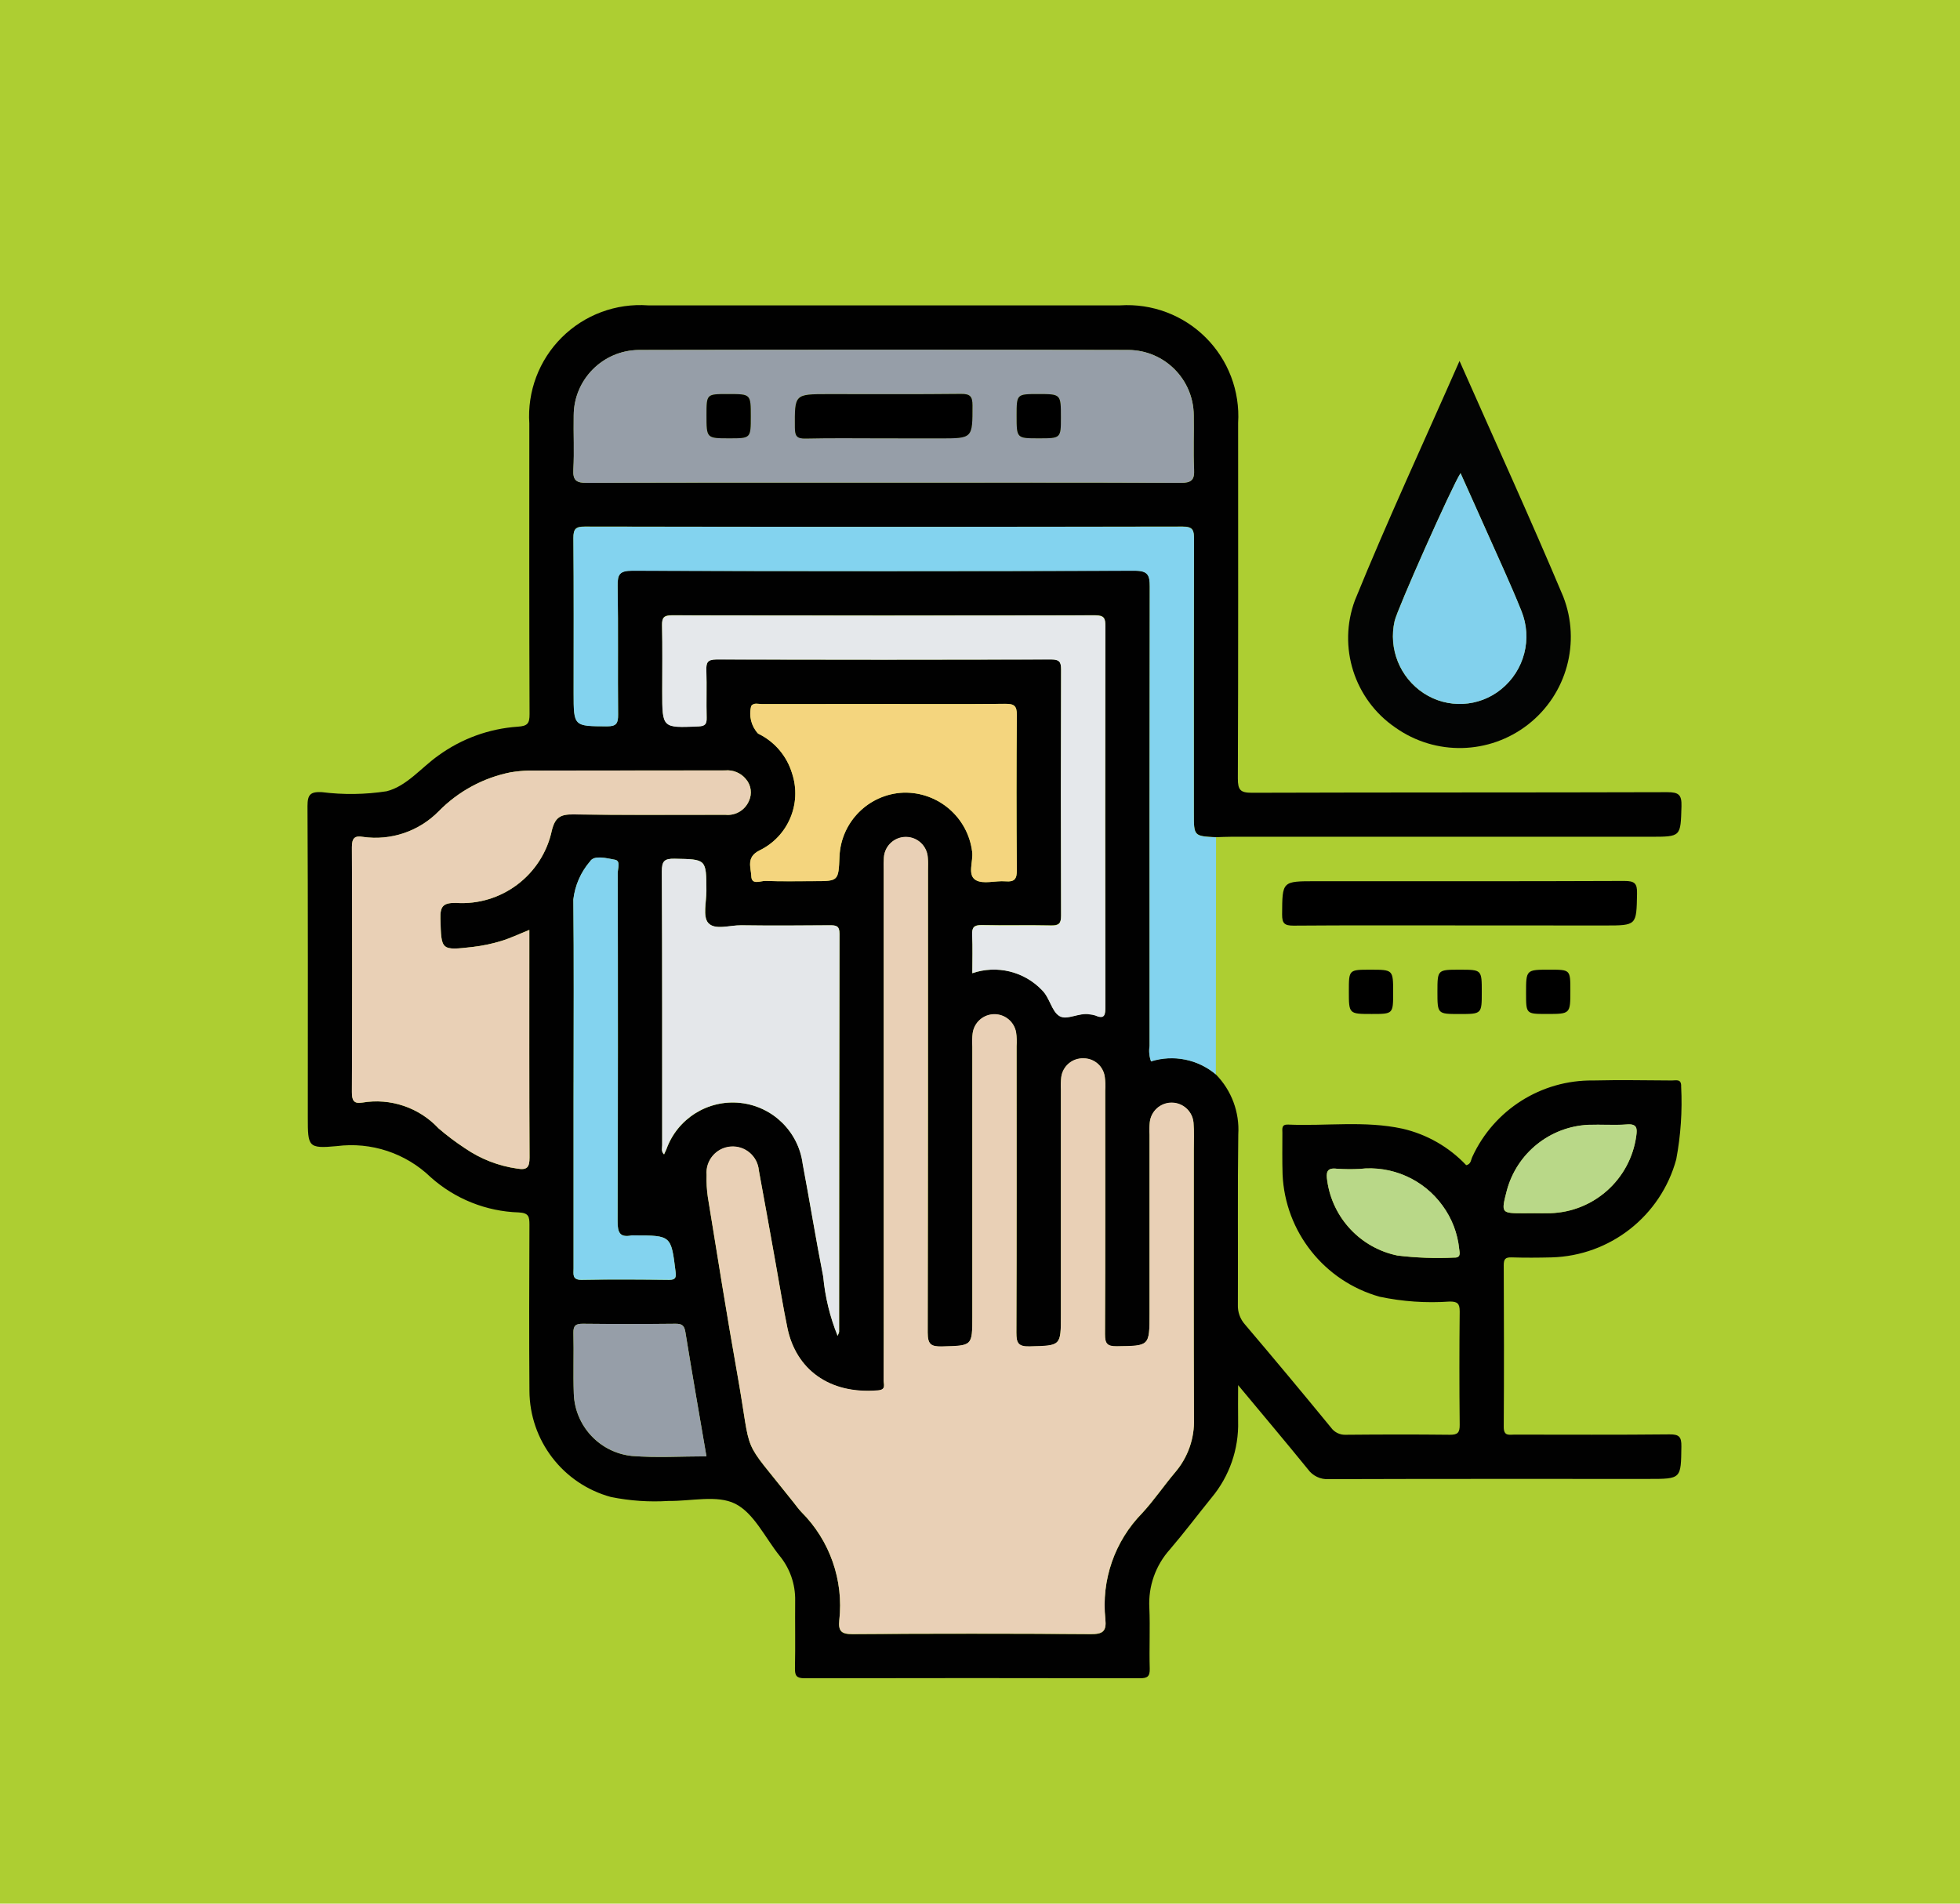
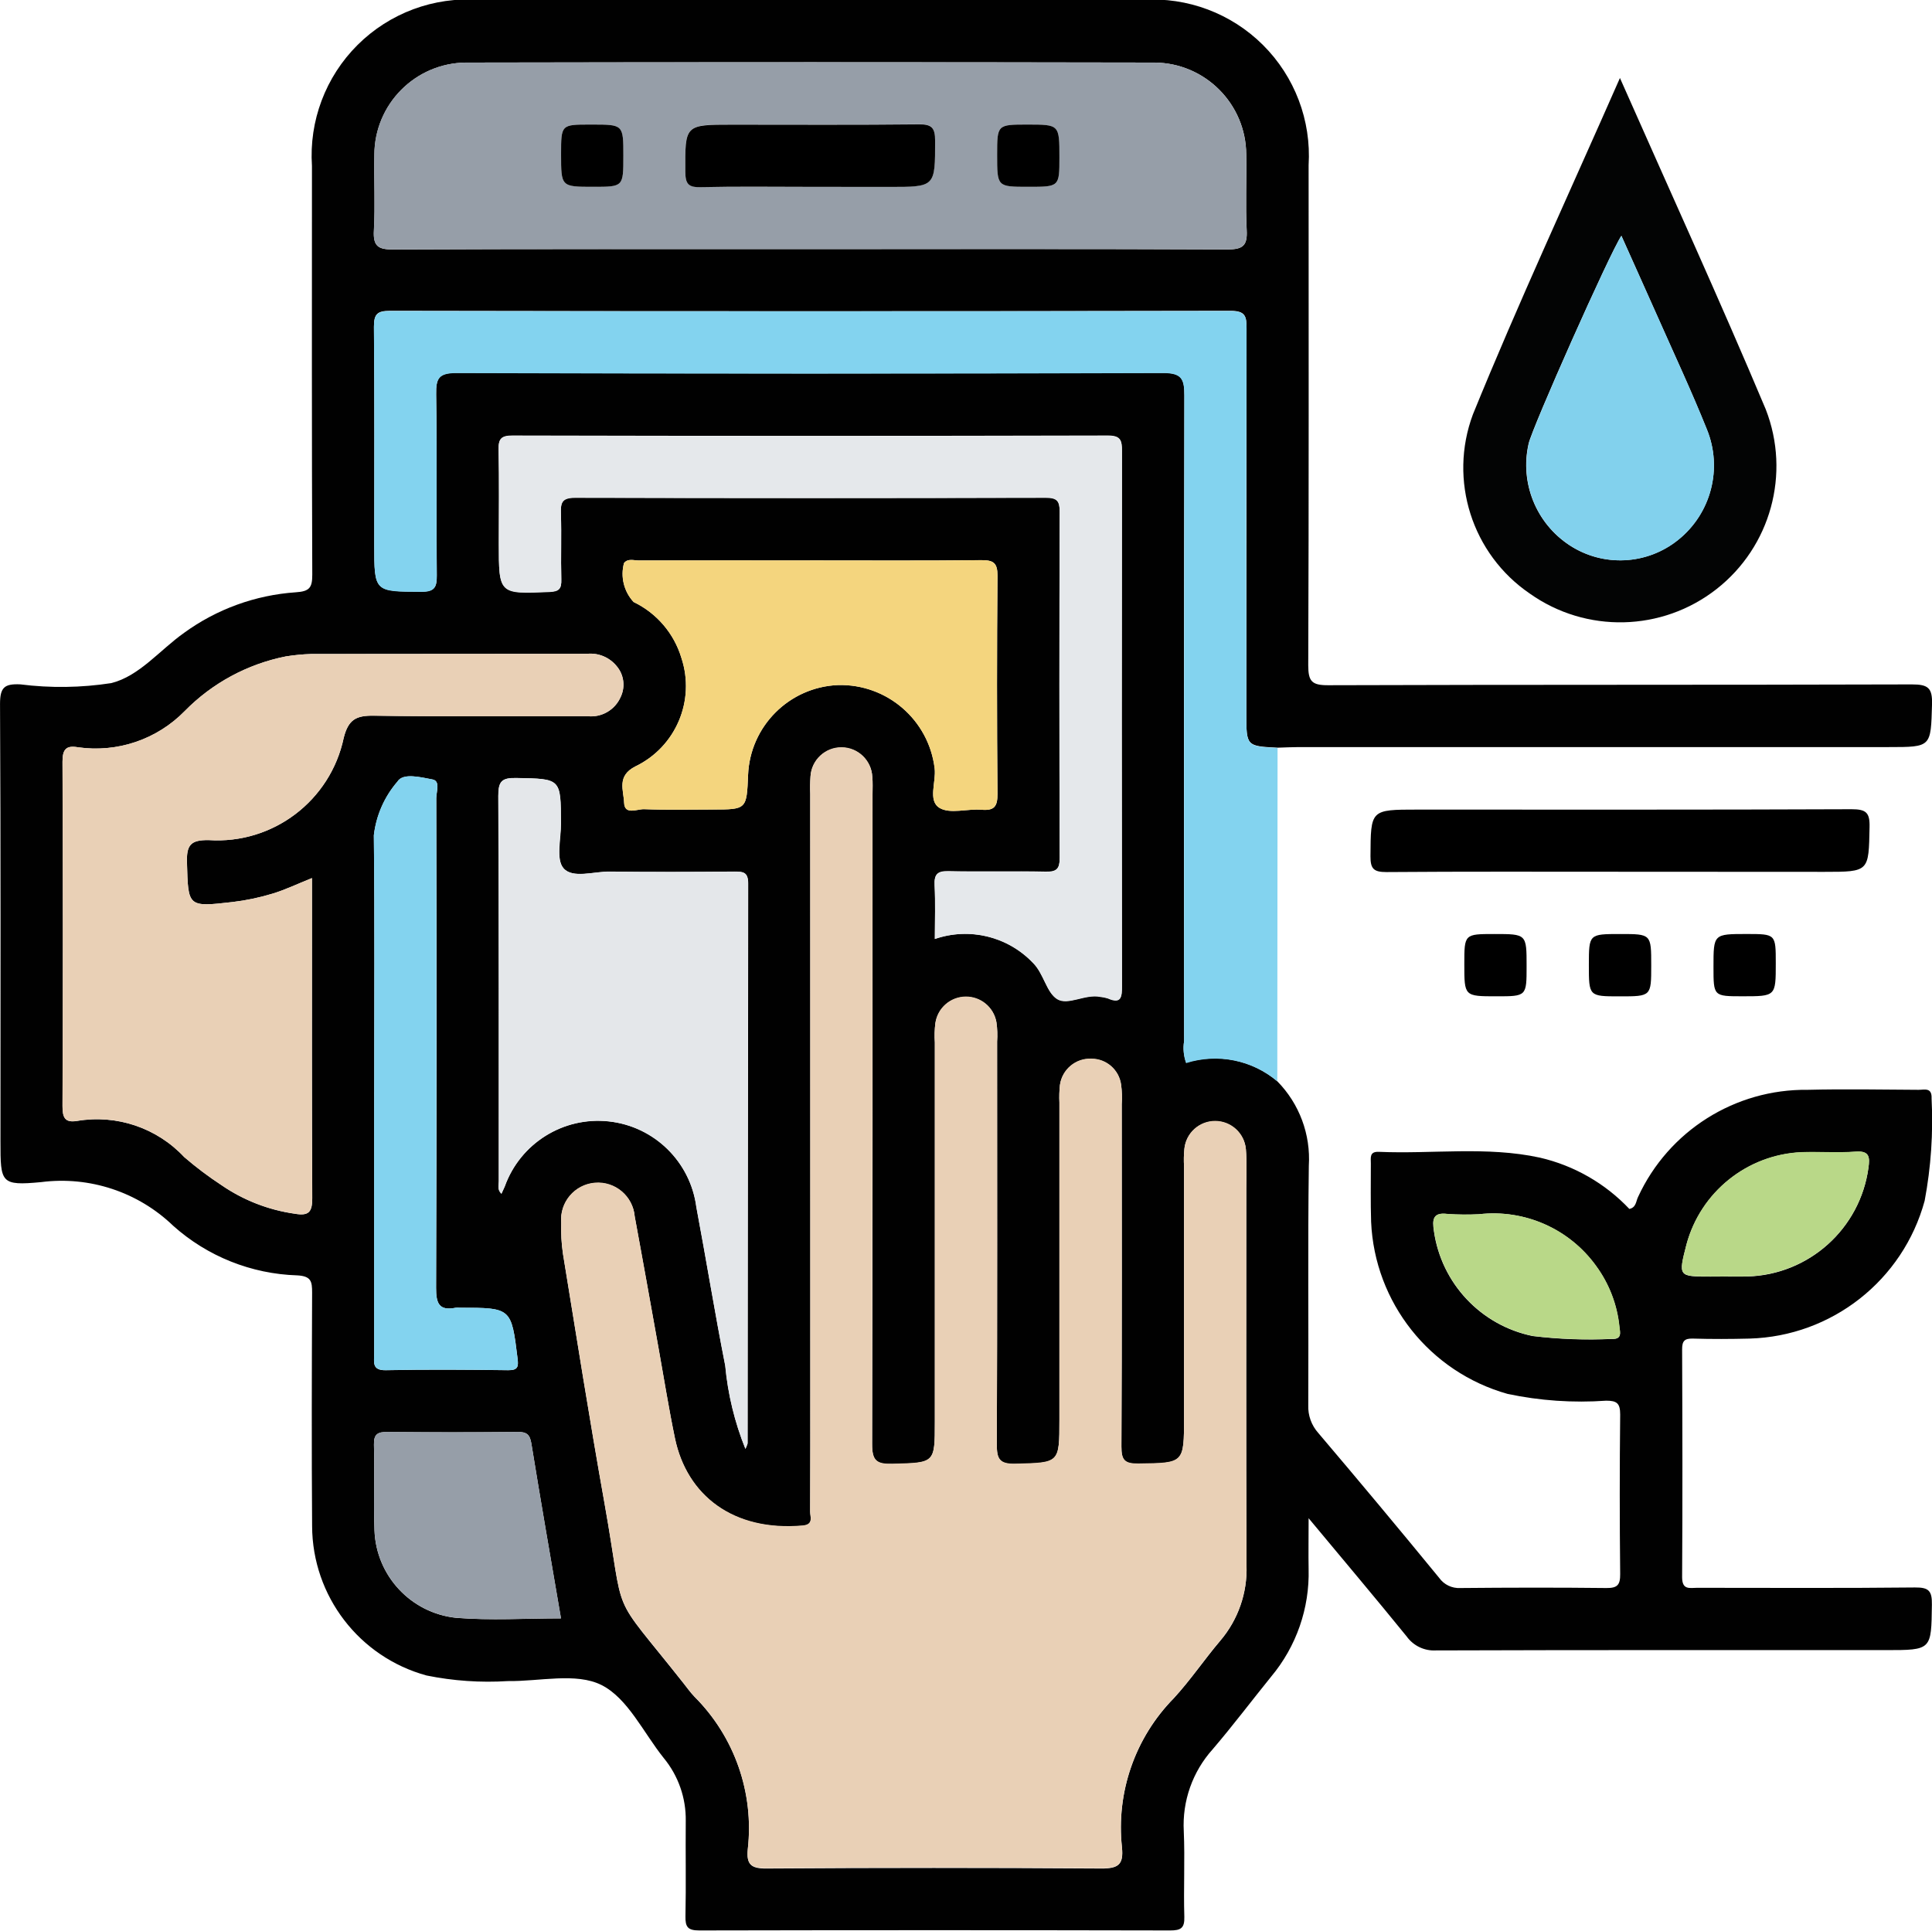
- <svg xmlns="http://www.w3.org/2000/svg" width="105" height="102" viewBox="0 0 105 102">
-   <g transform="translate(-180 -3291)">
-     <rect width="105" height="102" transform="translate(180 3291)" fill="#adce32" />
-     <g transform="translate(-652.056 3067.375)">
-       <path d="M897.192,281.194a4.216,4.216,0,0,1,1.2,3.22c-.041,3.039-.006,6.079-.021,9.118a1.5,1.5,0,0,0,.382,1.062q2.327,2.74,4.605,5.52a.924.924,0,0,0,.806.387c1.854-.017,3.708-.021,5.561,0,.422.005.533-.116.529-.532q-.032-3.039,0-6.079c0-.425-.122-.528-.535-.527a13.532,13.532,0,0,1-3.754-.258,7.136,7.136,0,0,1-5.2-6.559c-.023-.741-.01-1.483-.01-2.224,0-.214-.06-.457.305-.441,2.045.089,4.107-.22,6.134.221a6.8,6.8,0,0,1,3.41,1.955c.265-.056.251-.3.333-.46a7.022,7.022,0,0,1,6.462-4.079c1.408-.034,2.818-.008,4.227,0,.228,0,.509-.1.492.329a16.529,16.529,0,0,1-.264,3.9,7.126,7.126,0,0,1-6.675,5.25c-.716.018-1.434.022-2.15,0-.327-.01-.417.094-.415.417.012,2.891.018,5.783,0,8.674,0,.5.29.405.571.405,2.768,0,5.537.017,8.305-.013.529-.006.647.138.64.651-.024,1.736,0,1.736-1.765,1.736-5.71,0-11.42-.007-17.13.012a1.281,1.281,0,0,1-1.115-.533c-1.19-1.466-2.408-2.908-3.736-4.505,0,.771-.01,1.353,0,1.935a6.138,6.138,0,0,1-1.426,4.1c-.746.921-1.46,1.87-2.23,2.77a4.318,4.318,0,0,0-1.1,3.122c.047,1.085-.012,2.175.021,3.261.013.435-.136.52-.541.519q-8.973-.019-17.946,0c-.435,0-.527-.137-.519-.541.025-1.21,0-2.422.011-3.633a3.675,3.675,0,0,0-.837-2.393c-.773-.963-1.37-2.28-2.374-2.784-.971-.486-2.363-.133-3.57-.15a11.808,11.808,0,0,1-3.094-.213,5.922,5.922,0,0,1-4.36-5.69c-.022-2.965-.012-5.931,0-8.9,0-.426-.035-.626-.567-.656a7.429,7.429,0,0,1-4.724-1.888,6.125,6.125,0,0,0-5.035-1.665c-1.537.144-1.547.029-1.547-1.538,0-5.56.013-11.12-.017-16.68,0-.634.167-.775.77-.748a12.453,12.453,0,0,0,3.47-.048c1.07-.267,1.848-1.261,2.771-1.914a8.191,8.191,0,0,1,4.256-1.546c.523-.034.631-.173.629-.675-.02-5.189-.014-10.379-.012-15.568a5.949,5.949,0,0,1,6.362-6.331q12.644,0,25.288,0a5.946,5.946,0,0,1,6.321,6.3c0,6.351.011,12.7-.014,19.053,0,.61.132.764.755.762,7.416-.025,14.832-.008,22.247-.031.611,0,.781.132.763.756-.048,1.631-.015,1.632-1.649,1.632h-22.47c-.271,0-.543.015-.814.023-1.19-.061-1.19-.061-1.19-1.286q0-7.337.008-14.674c0-.459-.027-.687-.607-.686q-16.013.03-32.026,0c-.481,0-.616.119-.612.607.024,2.767.012,5.534.012,8.3,0,1.808,0,1.785,1.789,1.793.511,0,.6-.169.593-.627-.021-2.3.013-4.6-.024-6.892-.01-.617.1-.82.783-.818q13.455.043,26.91,0c.717,0,.815.23.813.86q-.029,12.3-.01,24.6a1.649,1.649,0,0,0,.078.826A3.68,3.68,0,0,1,897.192,281.194ZM879.4,283.65V292.7c0,1.631,0,3.262-.006,4.893,0,.207.143.5-.286.537-2.651.232-4.413-1.154-4.866-3.333-.236-1.135-.417-2.281-.623-3.423-.3-1.675-.6-3.352-.909-5.025a1.4,1.4,0,0,0-2.8.239,6.657,6.657,0,0,0,.066,1.18c.516,3.166,1.017,6.335,1.58,9.493.832,4.667.11,3.2,3.007,6.864.138.175.268.357.421.518a7.086,7.086,0,0,1,2.034,5.816c-.056.57.116.735.709.73q6.378-.042,12.756,0c.657.005.856-.154.79-.8a7.033,7.033,0,0,1,1.977-5.688c.634-.689,1.162-1.475,1.769-2.19a4.2,4.2,0,0,0,1-2.861c-.02-4.794-.009-9.589-.009-14.383,0-.494.027-.991-.016-1.482a1.177,1.177,0,0,0-2.343-.013,4.176,4.176,0,0,0-.013.666q0,4.782,0,9.564c0,1.766,0,1.743-1.742,1.766-.526.007-.647-.137-.644-.652.022-4.35.013-8.7.012-13.049a3.6,3.6,0,0,0-.024-.739,1.143,1.143,0,0,0-1.13-.987,1.161,1.161,0,0,0-1.2,1,4.211,4.211,0,0,0-.02.666q0,6.043,0,12.085c0,1.673,0,1.64-1.678,1.683-.612.016-.709-.19-.707-.74.02-5.116.012-10.231.011-15.347a3.433,3.433,0,0,0-.026-.739,1.178,1.178,0,0,0-2.325.031,3.783,3.783,0,0,0-.021.739q0,7.229,0,14.458c0,1.584,0,1.554-1.615,1.6-.6.015-.776-.111-.775-.749.025-8.254.017-16.509.016-24.763,0-.222.013-.446-.009-.667a1.179,1.179,0,0,0-2.354-.02,6.224,6.224,0,0,0-.01.667Q879.4,276.941,879.4,283.65Zm-.033-34.167c5.311,0,10.622-.01,15.933.014.585,0,.756-.15.726-.73-.05-.961,0-1.926-.018-2.889a3.519,3.519,0,0,0-3.495-3.5q-13.117-.026-26.234,0a3.521,3.521,0,0,0-3.487,3.51c-.019.963.035,1.929-.018,2.889-.034.6.165.725.734.722C868.791,249.475,874.077,249.484,879.364,249.484Zm-18.953,23.967c-.557.223-1.02.448-1.506.594a8.714,8.714,0,0,1-1.518.318c-1.722.2-1.691.183-1.738-1.512-.018-.657.137-.856.828-.847a4.923,4.923,0,0,0,5.145-3.9c.176-.695.472-.851,1.145-.841,2.717.042,5.435.014,8.153.02a1.231,1.231,0,0,0,1.253-.735,1.089,1.089,0,0,0-.16-1.181,1.287,1.287,0,0,0-1.115-.462c-3.508.006-7.017,0-10.525.008a7.562,7.562,0,0,0-.956.092,7.429,7.429,0,0,0-3.851,2.081,4.742,4.742,0,0,1-4.077,1.382c-.44-.076-.584.075-.582.551q.031,6.557,0,13.115c0,.441.086.651.561.571a4.545,4.545,0,0,1,4.075,1.377,13.413,13.413,0,0,0,1.418,1.069,6.547,6.547,0,0,0,2.8,1.091c.533.093.663-.071.661-.594-.02-3.754-.011-7.509-.011-11.263Zm23.733,2.32a3.566,3.566,0,0,1,3.734.9c.415.409.509,1.125.924,1.382s1.067-.2,1.638-.086a1.5,1.5,0,0,1,.289.058c.52.226.541-.055.541-.47q-.013-10.188,0-20.375c0-.418-.05-.593-.545-.592q-11.34.028-22.679,0c-.427,0-.535.125-.525.536.026,1.185.009,2.371.009,3.556,0,1.954,0,1.941,1.937,1.859.367-.016.452-.127.443-.469-.022-.839.012-1.68-.015-2.519-.014-.414.042-.6.542-.6q8.968.031,17.936,0c.425,0,.527.124.525.535q-.021,6.594,0,13.188c0,.418-.111.54-.531.531-1.235-.027-2.471.008-3.705-.02-.422-.009-.55.115-.529.533C884.169,274.395,884.144,275.06,884.144,275.771ZM876.927,295.2a1.384,1.384,0,0,0,.085-.205q.007-10.666.022-21.333c0-.438-.187-.46-.527-.457-1.581.013-3.161.02-4.742,0-.607-.008-1.413.278-1.764-.126-.3-.343-.093-1.127-.1-1.715-.005-1.719,0-1.693-1.7-1.725-.552-.011-.688.126-.685.683.025,4.889.013,9.778.018,14.667,0,.15-.073.327.1.492.052-.115.091-.2.127-.28a3.777,3.777,0,0,1,7.3.788c.376,2.011.7,4.031,1.1,6.039A11.233,11.233,0,0,0,876.927,295.2Zm2.457-33.852q-3.262,0-6.525,0c-.188,0-.412-.087-.557.1a1.578,1.578,0,0,0,.366,1.483,3.471,3.471,0,0,1,1.822,2.135,3.4,3.4,0,0,1-1.752,4.128c-.724.364-.449.916-.432,1.385.017.485.5.236.762.246.864.034,1.73.012,2.595.012,1.312,0,1.312,0,1.366-1.316a3.576,3.576,0,0,1,3.43-3.426,3.612,3.612,0,0,1,3.678,3.173c.063.519-.268,1.233.186,1.508.4.242,1.06.024,1.6.07.492.042.612-.13.608-.61q-.034-4.151,0-8.3c0-.5-.154-.6-.621-.6C883.734,261.36,881.559,261.347,879.384,261.347Zm-16.6,20.244v1.037q0,4.48,0,8.96c0,.312-.089.625.446.613,1.554-.033,3.111-.021,4.666,0,.36,0,.39-.132.352-.439-.239-1.939-.233-1.94-2.208-1.94a.768.768,0,0,0-.148,0c-.637.125-.751-.163-.749-.759q.035-9.329.007-18.66c0-.244.166-.654-.146-.711-.44-.08-1.121-.263-1.332.081a3.8,3.8,0,0,0-.9,2.046C862.806,275.075,862.785,278.333,862.785,281.591Zm7.115,20.066c-.383-2.247-.769-4.455-1.128-6.666-.056-.342-.18-.44-.519-.437q-2.483.025-4.965,0c-.374,0-.522.083-.512.489.028,1.086-.018,2.174.02,3.259a3.477,3.477,0,0,0,3.107,3.334C867.224,301.743,868.56,301.658,869.9,301.658Zm44.312-13.026v0c.3,0,.593.007.89,0a4.791,4.791,0,0,0,4.611-4.138c.053-.39.055-.658-.488-.617-.688.052-1.384,0-2.075.021a4.76,4.76,0,0,0-4.369,3.514c-.314,1.223-.314,1.223.912,1.223Zm-9.332-2.373a10.262,10.262,0,0,1-1.2-.008c-.571-.076-.587.217-.522.649a4.768,4.768,0,0,0,3.762,4,18.046,18.046,0,0,0,3.03.11c.379.017.3-.252.275-.456a4.724,4.724,0,0,0-.889-2.323A4.819,4.819,0,0,0,904.88,286.258Z" transform="translate(0)" fill="#010101" />
-       <path d="M930.883,309.218a3.68,3.68,0,0,0-3.473-.693,1.649,1.649,0,0,1-.078-.826q-.006-12.3.01-24.605c0-.63-.1-.862-.813-.86q-13.455.044-26.91,0c-.685,0-.793.2-.783.818.037,2.3,0,4.595.024,6.892,0,.458-.082.63-.593.627-1.789-.009-1.789.014-1.789-1.793,0-2.767.013-5.534-.012-8.3,0-.487.131-.608.612-.607q16.013.02,32.026,0c.58,0,.609.227.607.686q-.021,7.337-.008,14.674c0,1.225,0,1.225,1.19,1.286Q930.887,302.866,930.883,309.218Z" transform="translate(-33.692 -28.025)" fill="#83d3ef" />
-       <path d="M1042.041,250c1.919,4.34,3.8,8.453,5.555,12.624a5.954,5.954,0,0,1-8.988,7.022,5.808,5.808,0,0,1-2.169-6.827C1038.169,258.569,1040.106,254.4,1042.041,250Zm.054,6.014c-.439.65-3.4,7.308-3.534,7.92a3.655,3.655,0,0,0,1.558,3.868,3.519,3.519,0,0,0,4.143-.208,3.636,3.636,0,0,0,1.089-4.211c-.577-1.438-1.235-2.844-1.863-4.262C1043.035,258.1,1042.572,257.077,1042.1,256.017Z" transform="translate(-131.796 -7.035)" fill="#030404" />
-       <path d="M1033.746,346.125c-2.966,0-5.932-.011-8.9.012-.481,0-.612-.118-.609-.6.011-1.779-.009-1.78,1.794-1.78,5.511,0,11.023.009,16.534-.014.551,0,.7.123.686.681-.034,1.7-.007,1.705-1.723,1.705Z" transform="translate(-123.496 -72.916)" />
-       <path d="M1038.636,360.976c0,1.151,0,1.151-1.148,1.151-1.225,0-1.225,0-1.225-1.222,0-1.151,0-1.151,1.148-1.151C1038.636,359.754,1038.636,359.754,1038.636,360.976Z" transform="translate(-131.947 -84.172)" />
-       <path d="M1053.433,359.754c1.176,0,1.176,0,1.176,1.2,0,1.175,0,1.175-1.2,1.175-1.176,0-1.176,0-1.176-1.2C1052.235,359.754,1052.235,359.754,1053.433,359.754Z" transform="translate(-143.172 -84.172)" />
-       <path d="M1070.581,360.872c0,1.254,0,1.254-1.267,1.254-1.106,0-1.106,0-1.106-1.119,0-1.254,0-1.254,1.267-1.254C1070.581,359.754,1070.581,359.754,1070.581,360.872Z" transform="translate(-154.399 -84.172)" />
-       <path d="M929.963,351q0-6.71,0-13.419a6.24,6.24,0,0,1,.01-.667,1.179,1.179,0,0,1,2.354.02c.022.221.009.445.009.667q0,12.382-.016,24.763c0,.638.177.765.775.749,1.615-.042,1.615-.013,1.615-1.6q0-7.229,0-14.458a3.783,3.783,0,0,1,.021-.739,1.178,1.178,0,0,1,2.325-.031,3.433,3.433,0,0,1,.026.739c0,5.116.009,10.231-.011,15.347,0,.549.095.756.707.74,1.677-.043,1.678-.011,1.678-1.683q0-6.043,0-12.085a4.218,4.218,0,0,1,.02-.666,1.161,1.161,0,0,1,1.2-1,1.143,1.143,0,0,1,1.13.987,3.6,3.6,0,0,1,.024.739c0,4.35.01,8.7-.012,13.049,0,.515.118.659.644.652,1.742-.023,1.742,0,1.742-1.766q0-4.782,0-9.564a4.177,4.177,0,0,1,.013-.666,1.177,1.177,0,0,1,2.343.013c.042.491.015.988.015,1.482,0,4.794-.011,9.589.009,14.383a4.2,4.2,0,0,1-1,2.861c-.607.716-1.135,1.5-1.769,2.19a7.034,7.034,0,0,0-1.977,5.688c.066.65-.133.809-.79.8q-6.378-.052-12.756,0c-.593,0-.766-.16-.709-.73a7.086,7.086,0,0,0-2.034-5.816c-.153-.16-.283-.343-.421-.518-2.9-3.669-2.175-2.2-3.007-6.864-.563-3.158-1.064-6.327-1.58-9.493a6.657,6.657,0,0,1-.066-1.18,1.4,1.4,0,0,1,2.8-.239c.312,1.673.607,3.35.909,5.025.206,1.141.387,2.288.623,3.423.454,2.179,2.215,3.565,4.866,3.333.429-.037.284-.33.286-.537.01-1.631.006-3.262.006-4.893Z" transform="translate(-50.566 -67.349)" fill="#e9d0b6" />
-       <path d="M913.041,255.088c-5.286,0-10.573-.009-15.859.013-.57,0-.768-.125-.734-.722.054-.96,0-1.926.018-2.889a3.521,3.521,0,0,1,3.487-3.51q13.117-.027,26.234,0a3.519,3.519,0,0,1,3.495,3.5c.021.963-.031,1.928.018,2.889.03.581-.141.733-.726.73C923.663,255.078,918.352,255.088,913.041,255.088Zm0-2.373h3.04c1.766,0,1.748,0,1.75-1.766,0-.478-.121-.623-.612-.618-2.372.026-4.745.012-7.117.012-1.815,0-1.8,0-1.787,1.8,0,.45.11.592.575.581C910.274,252.7,911.658,252.715,913.042,252.715Zm-7.088-1.173c0-1.2,0-1.2-1.192-1.2h-.074c-1.107,0-1.107,0-1.107,1.136,0,1.237,0,1.237,1.229,1.236C905.954,252.715,905.954,252.715,905.954,251.542Zm15.419,1.173c1.194,0,1.194,0,1.194-1.123,0-1.249,0-1.249-1.216-1.249-1.157,0-1.157,0-1.157,1.16C920.194,252.715,920.194,252.715,921.373,252.715Z" transform="translate(-33.677 -5.604)" fill="#969ea8" />
-       <path d="M866.037,332.364v.93c0,3.754-.009,7.508.011,11.263,0,.523-.128.687-.661.594a6.546,6.546,0,0,1-2.8-1.091,13.422,13.422,0,0,1-1.418-1.069,4.545,4.545,0,0,0-4.075-1.377c-.476.081-.563-.13-.561-.571q.025-6.558,0-13.115c0-.475.142-.626.582-.551A4.742,4.742,0,0,0,861.19,326a7.429,7.429,0,0,1,3.851-2.081,7.566,7.566,0,0,1,.956-.092c3.508-.007,7.017,0,10.525-.008a1.286,1.286,0,0,1,1.115.462,1.089,1.089,0,0,1,.161,1.181,1.231,1.231,0,0,1-1.253.735c-2.718-.005-5.436.022-8.153-.02-.673-.01-.969.146-1.145.841a4.923,4.923,0,0,1-5.145,3.9c-.691-.01-.846.19-.828.847.047,1.7.016,1.708,1.738,1.512a8.717,8.717,0,0,0,1.518-.318C865.017,332.812,865.48,332.588,866.037,332.364Z" transform="translate(-5.625 -58.914)" fill="#e9d0b6" />
-       <path d="M929.066,315.022c0-.711.025-1.376-.009-2.038-.021-.418.107-.542.529-.533,1.235.028,2.471-.008,3.705.02.42.01.532-.113.531-.531q-.023-6.594,0-13.189c0-.411-.1-.536-.525-.535q-8.967.021-17.936,0c-.5,0-.556.182-.542.6.027.839-.007,1.68.015,2.519.009.342-.076.453-.443.469-1.937.082-1.937.095-1.937-1.859,0-1.185.017-2.371-.009-3.556-.009-.412.1-.537.525-.536q11.339.02,22.679,0c.5,0,.546.174.545.592q-.017,10.188,0,20.375c0,.415-.02.7-.541.47a1.5,1.5,0,0,0-.289-.058c-.571-.117-1.226.342-1.638.086s-.509-.973-.924-1.382A3.566,3.566,0,0,0,929.066,315.022Z" transform="translate(-44.922 -39.252)" fill="#e5e8eb" />
-       <path d="M921.839,365.306a11.233,11.233,0,0,1-.773-3.175c-.393-2.007-.719-4.028-1.1-6.039a3.777,3.777,0,0,0-7.3-.788c-.035.083-.074.165-.127.28-.168-.165-.095-.342-.1-.492,0-4.889.007-9.778-.018-14.667,0-.557.133-.693.685-.683,1.7.033,1.7.007,1.7,1.725,0,.589-.2,1.373.1,1.715.351.4,1.157.118,1.764.126,1.581.021,3.162.014,4.742,0,.34,0,.528.019.527.457q-.027,10.666-.022,21.333A1.382,1.382,0,0,1,921.839,365.306Z" transform="translate(-44.911 -70.107)" fill="#e4e7ea" />
-       <path d="M935.439,311.811c2.175,0,4.35.013,6.525-.01.466-.005.626.1.621.6q-.04,4.15,0,8.3c0,.48-.116.651-.608.61-.54-.045-1.2.172-1.6-.07-.453-.275-.122-.989-.186-1.508a3.612,3.612,0,0,0-3.678-3.173,3.576,3.576,0,0,0-3.43,3.426c-.053,1.316-.053,1.316-1.366,1.316-.865,0-1.731.021-2.595-.012-.264-.01-.744.238-.762-.246-.017-.47-.292-1.021.432-1.385a3.4,3.4,0,0,0,1.752-4.128,3.471,3.471,0,0,0-1.822-2.135,1.579,1.579,0,0,1-.366-1.483c.145-.184.37-.1.557-.1Q932.177,311.806,935.439,311.811Z" transform="translate(-56.055 -50.464)" fill="#f4d57e" />
-       <path d="M896.469,351.541c0-3.258.022-6.516-.015-9.774a3.8,3.8,0,0,1,.9-2.046c.211-.345.892-.162,1.332-.081.312.057.146.467.146.711q.015,9.33-.007,18.66c0,.6.112.884.749.759a.767.767,0,0,1,.148,0c1.976,0,1.97,0,2.208,1.94.038.307.008.443-.352.439-1.555-.017-3.111-.029-4.666,0-.535.011-.446-.3-.446-.613q0-4.48,0-8.96Z" transform="translate(-33.684 -69.95)" fill="#83d3ef" />
-       <path d="M903.6,430.7c-1.339,0-2.676.085-4-.021a3.477,3.477,0,0,1-3.107-3.334c-.039-1.085.007-2.173-.02-3.259-.01-.406.138-.493.512-.489q2.482.026,4.965,0c.339,0,.463.095.519.437C902.828,426.248,903.213,428.455,903.6,430.7Z" transform="translate(-33.697 -129.045)" fill="#969ea8" />
-       <path d="M1065.763,392.4h-.519c-1.226,0-1.226,0-.912-1.223a4.76,4.76,0,0,1,4.369-3.514c.691-.025,1.387.031,2.075-.021.543-.041.541.227.488.617a4.791,4.791,0,0,1-4.611,4.138c-.3.008-.593,0-.89,0Z" transform="translate(-151.551 -103.772)" fill="#b9d888" />
-       <path d="M1034.035,395.632a4.819,4.819,0,0,1,4.46,1.968,4.725,4.725,0,0,1,.889,2.323c.024.2.1.473-.275.456a18.052,18.052,0,0,1-3.03-.11,4.768,4.768,0,0,1-3.762-4c-.065-.431-.049-.724.522-.649A10.258,10.258,0,0,0,1034.035,395.632Z" transform="translate(-129.155 -109.374)" fill="#b9d888" />
-       <path d="M1047.827,270.24c.476,1.06.94,2.081,1.394,3.106.628,1.418,1.286,2.824,1.863,4.262A3.637,3.637,0,0,1,1050,281.82a3.519,3.519,0,0,1-4.143.208,3.655,3.655,0,0,1-1.558-3.868C1044.43,277.548,1047.388,270.89,1047.827,270.24Z" transform="translate(-137.528 -21.259)" fill="#82d1ed" />
-       <path d="M941.117,258.309c-1.384,0-2.768-.02-4.152.012-.465.011-.572-.131-.575-.581-.011-1.8-.027-1.8,1.787-1.8,2.373,0,4.745.014,7.117-.012.491-.005.612.14.612.618,0,1.766.016,1.766-1.75,1.766Z" transform="translate(-61.752 -11.197)" />
-       <path d="M922.835,257.163c0,1.173,0,1.173-1.144,1.173-1.229,0-1.229,0-1.229-1.236,0-1.136,0-1.136,1.107-1.136h.074C922.835,255.964,922.835,255.964,922.835,257.163Z" transform="translate(-50.558 -11.225)" />
-       <path d="M977.545,258.336c-1.179,0-1.179,0-1.179-1.212,0-1.16,0-1.16,1.157-1.16,1.216,0,1.216,0,1.216,1.249C978.739,258.337,978.739,258.337,977.545,258.336Z" transform="translate(-89.849 -11.225)" />
-     </g>
+ <svg xmlns="http://www.w3.org/2000/svg" width="73.606" height="73.56" viewBox="0 0 73.606 73.56">
+   <g id="Grupo_86026" data-name="Grupo 86026" transform="translate(-848.528 -239.993)">
+     <path id="Trazado_122192" data-name="Trazado 122192" d="M897.192,281.194a4.216,4.216,0,0,1,1.2,3.22c-.041,3.039-.006,6.079-.021,9.118a1.5,1.5,0,0,0,.382,1.062q2.327,2.74,4.605,5.52a.924.924,0,0,0,.806.387c1.854-.017,3.708-.021,5.561,0,.422.005.533-.116.529-.532q-.032-3.039,0-6.079c0-.425-.122-.528-.535-.527a13.532,13.532,0,0,1-3.754-.258,7.136,7.136,0,0,1-5.2-6.559c-.023-.741-.01-1.483-.01-2.224,0-.214-.06-.457.305-.441,2.045.089,4.107-.22,6.134.221a6.8,6.8,0,0,1,3.41,1.955c.265-.056.251-.3.333-.46a7.022,7.022,0,0,1,6.462-4.079c1.408-.034,2.818-.008,4.227,0,.228,0,.509-.1.492.329a16.529,16.529,0,0,1-.264,3.9,7.126,7.126,0,0,1-6.675,5.25c-.716.018-1.434.022-2.15,0-.327-.01-.417.094-.415.417.012,2.891.018,5.783,0,8.674,0,.5.29.405.571.405,2.768,0,5.537.017,8.305-.013.529-.006.647.138.64.651-.024,1.736,0,1.736-1.765,1.736-5.71,0-11.42-.007-17.13.012a1.281,1.281,0,0,1-1.115-.533c-1.19-1.466-2.408-2.908-3.736-4.505,0,.771-.01,1.353,0,1.935a6.138,6.138,0,0,1-1.426,4.1c-.746.921-1.46,1.87-2.23,2.77a4.318,4.318,0,0,0-1.1,3.122c.047,1.085-.012,2.175.021,3.261.013.435-.136.52-.541.519q-8.973-.019-17.946,0c-.435,0-.527-.137-.519-.541.025-1.21,0-2.422.011-3.633a3.675,3.675,0,0,0-.837-2.393c-.773-.963-1.37-2.28-2.374-2.784-.971-.486-2.363-.133-3.57-.15a11.808,11.808,0,0,1-3.094-.213,5.922,5.922,0,0,1-4.36-5.69c-.022-2.965-.012-5.931,0-8.9,0-.426-.035-.626-.567-.656a7.429,7.429,0,0,1-4.724-1.888,6.125,6.125,0,0,0-5.035-1.665c-1.537.144-1.547.029-1.547-1.538,0-5.56.013-11.12-.017-16.68,0-.634.167-.775.77-.748a12.453,12.453,0,0,0,3.47-.048c1.07-.267,1.848-1.261,2.771-1.914a8.191,8.191,0,0,1,4.256-1.546c.523-.034.631-.173.629-.675-.02-5.189-.014-10.379-.012-15.568a5.949,5.949,0,0,1,6.362-6.331q12.644,0,25.288,0a5.946,5.946,0,0,1,6.321,6.3c0,6.351.011,12.7-.014,19.053,0,.61.132.764.755.762,7.416-.025,14.832-.008,22.247-.031.611,0,.781.132.763.756-.048,1.631-.015,1.632-1.649,1.632h-22.47c-.271,0-.543.015-.814.023-1.19-.061-1.19-.061-1.19-1.286q0-7.337.008-14.674c0-.459-.027-.687-.607-.686q-16.013.03-32.026,0c-.481,0-.616.119-.612.607.024,2.767.012,5.534.012,8.3,0,1.808,0,1.785,1.789,1.793.511,0,.6-.169.593-.627-.021-2.3.013-4.6-.024-6.892-.01-.617.1-.82.783-.818q13.455.043,26.91,0c.717,0,.815.23.813.86q-.029,12.3-.01,24.6a1.649,1.649,0,0,0,.078.826A3.68,3.68,0,0,1,897.192,281.194ZM879.4,283.65V292.7c0,1.631,0,3.262-.006,4.893,0,.207.143.5-.286.537-2.651.232-4.413-1.154-4.866-3.333-.236-1.135-.417-2.281-.623-3.423-.3-1.675-.6-3.352-.909-5.025a1.4,1.4,0,0,0-2.8.239,6.657,6.657,0,0,0,.066,1.18c.516,3.166,1.017,6.335,1.58,9.493.832,4.667.11,3.2,3.007,6.864.138.175.268.357.421.518a7.086,7.086,0,0,1,2.034,5.816c-.056.57.116.735.709.73q6.378-.042,12.756,0c.657.005.856-.154.79-.8a7.033,7.033,0,0,1,1.977-5.688c.634-.689,1.162-1.475,1.769-2.19a4.2,4.2,0,0,0,1-2.861c-.02-4.794-.009-9.589-.009-14.383,0-.494.027-.991-.016-1.482a1.177,1.177,0,0,0-2.343-.013,4.176,4.176,0,0,0-.013.666q0,4.782,0,9.564c0,1.766,0,1.743-1.742,1.766-.526.007-.647-.137-.644-.652.022-4.35.013-8.7.012-13.049a3.6,3.6,0,0,0-.024-.739,1.143,1.143,0,0,0-1.13-.987,1.161,1.161,0,0,0-1.2,1,4.211,4.211,0,0,0-.02.666q0,6.043,0,12.085c0,1.673,0,1.64-1.678,1.683-.612.016-.709-.19-.707-.74.02-5.116.012-10.231.011-15.347a3.433,3.433,0,0,0-.026-.739,1.178,1.178,0,0,0-2.325.031,3.783,3.783,0,0,0-.021.739q0,7.229,0,14.458c0,1.584,0,1.554-1.615,1.6-.6.015-.776-.111-.775-.749.025-8.254.017-16.509.016-24.763,0-.222.013-.446-.009-.667a1.179,1.179,0,0,0-2.354-.02,6.224,6.224,0,0,0-.01.667Q879.4,276.941,879.4,283.65Zm-.033-34.167c5.311,0,10.622-.01,15.933.014.585,0,.756-.15.726-.73-.05-.961,0-1.926-.018-2.889a3.519,3.519,0,0,0-3.495-3.5q-13.117-.026-26.234,0a3.521,3.521,0,0,0-3.487,3.51c-.019.963.035,1.929-.018,2.889-.034.6.165.725.734.722C868.791,249.475,874.077,249.484,879.364,249.484Zm-18.953,23.967c-.557.223-1.02.448-1.506.594a8.714,8.714,0,0,1-1.518.318c-1.722.2-1.691.183-1.738-1.512-.018-.657.137-.856.828-.847a4.923,4.923,0,0,0,5.145-3.9c.176-.695.472-.851,1.145-.841,2.717.042,5.435.014,8.153.02a1.231,1.231,0,0,0,1.253-.735,1.089,1.089,0,0,0-.16-1.181,1.287,1.287,0,0,0-1.115-.462c-3.508.006-7.017,0-10.525.008a7.562,7.562,0,0,0-.956.092,7.429,7.429,0,0,0-3.851,2.081,4.742,4.742,0,0,1-4.077,1.382c-.44-.076-.584.075-.582.551q.031,6.557,0,13.115c0,.441.086.651.561.571a4.545,4.545,0,0,1,4.075,1.377,13.413,13.413,0,0,0,1.418,1.069,6.547,6.547,0,0,0,2.8,1.091c.533.093.663-.071.661-.594-.02-3.754-.011-7.509-.011-11.263Zm23.733,2.32a3.566,3.566,0,0,1,3.734.9c.415.409.509,1.125.924,1.382s1.067-.2,1.638-.086a1.5,1.5,0,0,1,.289.058c.52.226.541-.055.541-.47q-.013-10.188,0-20.375c0-.418-.05-.593-.545-.592q-11.34.028-22.679,0c-.427,0-.535.125-.525.536.026,1.185.009,2.371.009,3.556,0,1.954,0,1.941,1.937,1.859.367-.016.452-.127.443-.469-.022-.839.012-1.68-.015-2.519-.014-.414.042-.6.542-.6q8.968.031,17.936,0c.425,0,.527.124.525.535q-.021,6.594,0,13.188c0,.418-.111.54-.531.531-1.235-.027-2.471.008-3.705-.02-.422-.009-.55.115-.529.533C884.169,274.395,884.144,275.06,884.144,275.771ZM876.927,295.2a1.384,1.384,0,0,0,.085-.205q.007-10.666.022-21.333c0-.438-.187-.46-.527-.457-1.581.013-3.161.02-4.742,0-.607-.008-1.413.278-1.764-.126-.3-.343-.093-1.127-.1-1.715-.005-1.719,0-1.693-1.7-1.725-.552-.011-.688.126-.685.683.025,4.889.013,9.778.018,14.667,0,.15-.073.327.1.492.052-.115.091-.2.127-.28a3.777,3.777,0,0,1,7.3.788c.376,2.011.7,4.031,1.1,6.039A11.233,11.233,0,0,0,876.927,295.2Zm2.457-33.852q-3.262,0-6.525,0c-.188,0-.412-.087-.557.1a1.578,1.578,0,0,0,.366,1.483,3.471,3.471,0,0,1,1.822,2.135,3.4,3.4,0,0,1-1.752,4.128c-.724.364-.449.916-.432,1.385.017.485.5.236.762.246.864.034,1.73.012,2.595.012,1.312,0,1.312,0,1.366-1.316a3.576,3.576,0,0,1,3.43-3.426,3.612,3.612,0,0,1,3.678,3.173c.063.519-.268,1.233.186,1.508.4.242,1.06.024,1.6.07.492.042.612-.13.608-.61q-.034-4.151,0-8.3c0-.5-.154-.6-.621-.6C883.734,261.36,881.559,261.347,879.384,261.347Zm-16.6,20.244v1.037q0,4.48,0,8.96c0,.312-.089.625.446.613,1.554-.033,3.111-.021,4.666,0,.36,0,.39-.132.352-.439-.239-1.939-.233-1.94-2.208-1.94a.768.768,0,0,0-.148,0c-.637.125-.751-.163-.749-.759q.035-9.329.007-18.66c0-.244.166-.654-.146-.711-.44-.08-1.121-.263-1.332.081a3.8,3.8,0,0,0-.9,2.046C862.806,275.075,862.785,278.333,862.785,281.591Zm7.115,20.066c-.383-2.247-.769-4.455-1.128-6.666-.056-.342-.18-.44-.519-.437q-2.483.025-4.965,0c-.374,0-.522.083-.512.489.028,1.086-.018,2.174.02,3.259a3.477,3.477,0,0,0,3.107,3.334C867.224,301.743,868.56,301.658,869.9,301.658Zm44.312-13.026v0c.3,0,.593.007.89,0a4.791,4.791,0,0,0,4.611-4.138c.053-.39.055-.658-.488-.617-.688.052-1.384,0-2.075.021a4.76,4.76,0,0,0-4.369,3.514c-.314,1.223-.314,1.223.912,1.223Zm-9.332-2.373a10.262,10.262,0,0,1-1.2-.008c-.571-.076-.587.217-.522.649a4.768,4.768,0,0,0,3.762,4,18.046,18.046,0,0,0,3.03.11c.379.017.3-.252.275-.456a4.724,4.724,0,0,0-.889-2.323A4.819,4.819,0,0,0,904.88,286.258Z" transform="translate(0)" fill="#010101" />
+     <path id="Trazado_122193" data-name="Trazado 122193" d="M930.883,309.218a3.68,3.68,0,0,0-3.473-.693,1.649,1.649,0,0,1-.078-.826q-.006-12.3.01-24.605c0-.63-.1-.862-.813-.86q-13.455.044-26.91,0c-.685,0-.793.2-.783.818.037,2.3,0,4.595.024,6.892,0,.458-.082.63-.593.627-1.789-.009-1.789.014-1.789-1.793,0-2.767.013-5.534-.012-8.3,0-.487.131-.608.612-.607q16.013.02,32.026,0c.58,0,.609.227.607.686q-.021,7.337-.008,14.674c0,1.225,0,1.225,1.19,1.286Q930.887,302.866,930.883,309.218Z" transform="translate(-33.692 -28.025)" fill="#83d3ef" />
+     <path id="Trazado_122194" data-name="Trazado 122194" d="M1042.041,250c1.919,4.34,3.8,8.453,5.555,12.624a5.954,5.954,0,0,1-8.988,7.022,5.808,5.808,0,0,1-2.169-6.827C1038.169,258.569,1040.106,254.4,1042.041,250Zm.054,6.014c-.439.65-3.4,7.308-3.534,7.92a3.655,3.655,0,0,0,1.558,3.868,3.519,3.519,0,0,0,4.143-.208,3.636,3.636,0,0,0,1.089-4.211c-.577-1.438-1.235-2.844-1.863-4.262C1043.035,258.1,1042.572,257.077,1042.1,256.017Z" transform="translate(-131.796 -7.035)" fill="#030404" />
+     <path id="Trazado_122195" data-name="Trazado 122195" d="M1033.746,346.125c-2.966,0-5.932-.011-8.9.012-.481,0-.612-.118-.609-.6.011-1.779-.009-1.78,1.794-1.78,5.511,0,11.023.009,16.534-.014.551,0,.7.123.686.681-.034,1.7-.007,1.705-1.723,1.705Z" transform="translate(-123.496 -72.916)" />
+     <path id="Trazado_122196" data-name="Trazado 122196" d="M1038.636,360.976c0,1.151,0,1.151-1.148,1.151-1.225,0-1.225,0-1.225-1.222,0-1.151,0-1.151,1.148-1.151C1038.636,359.754,1038.636,359.754,1038.636,360.976Z" transform="translate(-131.947 -84.172)" />
+     <path id="Trazado_122197" data-name="Trazado 122197" d="M1053.433,359.754c1.176,0,1.176,0,1.176,1.2,0,1.175,0,1.175-1.2,1.175-1.176,0-1.176,0-1.176-1.2C1052.235,359.754,1052.235,359.754,1053.433,359.754Z" transform="translate(-143.172 -84.172)" />
+     <path id="Trazado_122198" data-name="Trazado 122198" d="M1070.581,360.872c0,1.254,0,1.254-1.267,1.254-1.106,0-1.106,0-1.106-1.119,0-1.254,0-1.254,1.267-1.254C1070.581,359.754,1070.581,359.754,1070.581,360.872Z" transform="translate(-154.399 -84.172)" />
+     <path id="Trazado_122199" data-name="Trazado 122199" d="M929.963,351q0-6.71,0-13.419a6.24,6.24,0,0,1,.01-.667,1.179,1.179,0,0,1,2.354.02c.022.221.009.445.009.667q0,12.382-.016,24.763c0,.638.177.765.775.749,1.615-.042,1.615-.013,1.615-1.6q0-7.229,0-14.458a3.783,3.783,0,0,1,.021-.739,1.178,1.178,0,0,1,2.325-.031,3.433,3.433,0,0,1,.026.739c0,5.116.009,10.231-.011,15.347,0,.549.095.756.707.74,1.677-.043,1.678-.011,1.678-1.683q0-6.043,0-12.085a4.218,4.218,0,0,1,.02-.666,1.161,1.161,0,0,1,1.2-1,1.143,1.143,0,0,1,1.13.987,3.6,3.6,0,0,1,.024.739c0,4.35.01,8.7-.012,13.049,0,.515.118.659.644.652,1.742-.023,1.742,0,1.742-1.766q0-4.782,0-9.564a4.177,4.177,0,0,1,.013-.666,1.177,1.177,0,0,1,2.343.013c.042.491.015.988.015,1.482,0,4.794-.011,9.589.009,14.383a4.2,4.2,0,0,1-1,2.861c-.607.716-1.135,1.5-1.769,2.19a7.034,7.034,0,0,0-1.977,5.688c.066.65-.133.809-.79.8q-6.378-.052-12.756,0c-.593,0-.766-.16-.709-.73a7.086,7.086,0,0,0-2.034-5.816c-.153-.16-.283-.343-.421-.518-2.9-3.669-2.175-2.2-3.007-6.864-.563-3.158-1.064-6.327-1.58-9.493a6.657,6.657,0,0,1-.066-1.18,1.4,1.4,0,0,1,2.8-.239c.312,1.673.607,3.35.909,5.025.206,1.141.387,2.288.623,3.423.454,2.179,2.215,3.565,4.866,3.333.429-.037.284-.33.286-.537.01-1.631.006-3.262.006-4.893Z" transform="translate(-50.566 -67.349)" fill="#e9d0b6" />
+     <path id="Trazado_122200" data-name="Trazado 122200" d="M913.041,255.088c-5.286,0-10.573-.009-15.859.013-.57,0-.768-.125-.734-.722.054-.96,0-1.926.018-2.889a3.521,3.521,0,0,1,3.487-3.51q13.117-.027,26.234,0a3.519,3.519,0,0,1,3.495,3.5c.021.963-.031,1.928.018,2.889.03.581-.141.733-.726.73C923.663,255.078,918.352,255.088,913.041,255.088Zm0-2.373h3.04c1.766,0,1.748,0,1.75-1.766,0-.478-.121-.623-.612-.618-2.372.026-4.745.012-7.117.012-1.815,0-1.8,0-1.787,1.8,0,.45.11.592.575.581C910.274,252.7,911.658,252.715,913.042,252.715Zm-7.088-1.173c0-1.2,0-1.2-1.192-1.2h-.074c-1.107,0-1.107,0-1.107,1.136,0,1.237,0,1.237,1.229,1.236C905.954,252.715,905.954,252.715,905.954,251.542Zm15.419,1.173c1.194,0,1.194,0,1.194-1.123,0-1.249,0-1.249-1.216-1.249-1.157,0-1.157,0-1.157,1.16C920.194,252.715,920.194,252.715,921.373,252.715Z" transform="translate(-33.677 -5.604)" fill="#969ea8" />
+     <path id="Trazado_122201" data-name="Trazado 122201" d="M866.037,332.364v.93c0,3.754-.009,7.508.011,11.263,0,.523-.128.687-.661.594a6.546,6.546,0,0,1-2.8-1.091,13.422,13.422,0,0,1-1.418-1.069,4.545,4.545,0,0,0-4.075-1.377c-.476.081-.563-.13-.561-.571q.025-6.558,0-13.115c0-.475.142-.626.582-.551A4.742,4.742,0,0,0,861.19,326a7.429,7.429,0,0,1,3.851-2.081,7.566,7.566,0,0,1,.956-.092c3.508-.007,7.017,0,10.525-.008a1.286,1.286,0,0,1,1.115.462,1.089,1.089,0,0,1,.161,1.181,1.231,1.231,0,0,1-1.253.735c-2.718-.005-5.436.022-8.153-.02-.673-.01-.969.146-1.145.841a4.923,4.923,0,0,1-5.145,3.9c-.691-.01-.846.19-.828.847.047,1.7.016,1.708,1.738,1.512a8.717,8.717,0,0,0,1.518-.318C865.017,332.812,865.48,332.588,866.037,332.364Z" transform="translate(-5.625 -58.914)" fill="#e9d0b6" />
+     <path id="Trazado_122202" data-name="Trazado 122202" d="M929.066,315.022c0-.711.025-1.376-.009-2.038-.021-.418.107-.542.529-.533,1.235.028,2.471-.008,3.705.02.42.01.532-.113.531-.531q-.023-6.594,0-13.189c0-.411-.1-.536-.525-.535q-8.967.021-17.936,0c-.5,0-.556.182-.542.6.027.839-.007,1.68.015,2.519.009.342-.076.453-.443.469-1.937.082-1.937.095-1.937-1.859,0-1.185.017-2.371-.009-3.556-.009-.412.1-.537.525-.536q11.339.02,22.679,0c.5,0,.546.174.545.592q-.017,10.188,0,20.375c0,.415-.02.7-.541.47a1.5,1.5,0,0,0-.289-.058c-.571-.117-1.226.342-1.638.086s-.509-.973-.924-1.382A3.566,3.566,0,0,0,929.066,315.022Z" transform="translate(-44.922 -39.252)" fill="#e5e8eb" />
+     <path id="Trazado_122203" data-name="Trazado 122203" d="M921.839,365.306a11.233,11.233,0,0,1-.773-3.175c-.393-2.007-.719-4.028-1.1-6.039a3.777,3.777,0,0,0-7.3-.788c-.035.083-.074.165-.127.28-.168-.165-.095-.342-.1-.492,0-4.889.007-9.778-.018-14.667,0-.557.133-.693.685-.683,1.7.033,1.7.007,1.7,1.725,0,.589-.2,1.373.1,1.715.351.4,1.157.118,1.764.126,1.581.021,3.162.014,4.742,0,.34,0,.528.019.527.457q-.027,10.666-.022,21.333A1.382,1.382,0,0,1,921.839,365.306Z" transform="translate(-44.911 -70.107)" fill="#e4e7ea" />
+     <path id="Trazado_122204" data-name="Trazado 122204" d="M935.439,311.811c2.175,0,4.35.013,6.525-.01.466-.005.626.1.621.6q-.04,4.15,0,8.3c0,.48-.116.651-.608.61-.54-.045-1.2.172-1.6-.07-.453-.275-.122-.989-.186-1.508a3.612,3.612,0,0,0-3.678-3.173,3.576,3.576,0,0,0-3.43,3.426c-.053,1.316-.053,1.316-1.366,1.316-.865,0-1.731.021-2.595-.012-.264-.01-.744.238-.762-.246-.017-.47-.292-1.021.432-1.385a3.4,3.4,0,0,0,1.752-4.128,3.471,3.471,0,0,0-1.822-2.135,1.579,1.579,0,0,1-.366-1.483c.145-.184.37-.1.557-.1Q932.177,311.806,935.439,311.811Z" transform="translate(-56.055 -50.464)" fill="#f4d57e" />
+     <path id="Trazado_122205" data-name="Trazado 122205" d="M896.469,351.541c0-3.258.022-6.516-.015-9.774a3.8,3.8,0,0,1,.9-2.046c.211-.345.892-.162,1.332-.081.312.057.146.467.146.711q.015,9.33-.007,18.66c0,.6.112.884.749.759a.767.767,0,0,1,.148,0c1.976,0,1.97,0,2.208,1.94.038.307.008.443-.352.439-1.555-.017-3.111-.029-4.666,0-.535.011-.446-.3-.446-.613q0-4.48,0-8.96Z" transform="translate(-33.684 -69.95)" fill="#83d3ef" />
+     <path id="Trazado_122206" data-name="Trazado 122206" d="M903.6,430.7c-1.339,0-2.676.085-4-.021a3.477,3.477,0,0,1-3.107-3.334c-.039-1.085.007-2.173-.02-3.259-.01-.406.138-.493.512-.489q2.482.026,4.965,0c.339,0,.463.095.519.437C902.828,426.248,903.213,428.455,903.6,430.7Z" transform="translate(-33.697 -129.045)" fill="#969ea8" />
+     <path id="Trazado_122207" data-name="Trazado 122207" d="M1065.763,392.4h-.519c-1.226,0-1.226,0-.912-1.223a4.76,4.76,0,0,1,4.369-3.514c.691-.025,1.387.031,2.075-.021.543-.041.541.227.488.617a4.791,4.791,0,0,1-4.611,4.138c-.3.008-.593,0-.89,0Z" transform="translate(-151.551 -103.772)" fill="#b9d888" />
+     <path id="Trazado_122208" data-name="Trazado 122208" d="M1034.035,395.632a4.819,4.819,0,0,1,4.46,1.968,4.725,4.725,0,0,1,.889,2.323c.024.2.1.473-.275.456a18.052,18.052,0,0,1-3.03-.11,4.768,4.768,0,0,1-3.762-4c-.065-.431-.049-.724.522-.649A10.258,10.258,0,0,0,1034.035,395.632Z" transform="translate(-129.155 -109.374)" fill="#b9d888" />
+     <path id="Trazado_122209" data-name="Trazado 122209" d="M1047.827,270.24c.476,1.06.94,2.081,1.394,3.106.628,1.418,1.286,2.824,1.863,4.262A3.637,3.637,0,0,1,1050,281.82a3.519,3.519,0,0,1-4.143.208,3.655,3.655,0,0,1-1.558-3.868C1044.43,277.548,1047.388,270.89,1047.827,270.24Z" transform="translate(-137.528 -21.259)" fill="#82d1ed" />
+     <path id="Trazado_122210" data-name="Trazado 122210" d="M941.117,258.309c-1.384,0-2.768-.02-4.152.012-.465.011-.572-.131-.575-.581-.011-1.8-.027-1.8,1.787-1.8,2.373,0,4.745.014,7.117-.012.491-.005.612.14.612.618,0,1.766.016,1.766-1.75,1.766Z" transform="translate(-61.752 -11.197)" />
+     <path id="Trazado_122211" data-name="Trazado 122211" d="M922.835,257.163c0,1.173,0,1.173-1.144,1.173-1.229,0-1.229,0-1.229-1.236,0-1.136,0-1.136,1.107-1.136h.074C922.835,255.964,922.835,255.964,922.835,257.163Z" transform="translate(-50.558 -11.225)" />
+     <path id="Trazado_122212" data-name="Trazado 122212" d="M977.545,258.336c-1.179,0-1.179,0-1.179-1.212,0-1.16,0-1.16,1.157-1.16,1.216,0,1.216,0,1.216,1.249C978.739,258.337,978.739,258.337,977.545,258.336Z" transform="translate(-89.849 -11.225)" />
  </g>
</svg>
